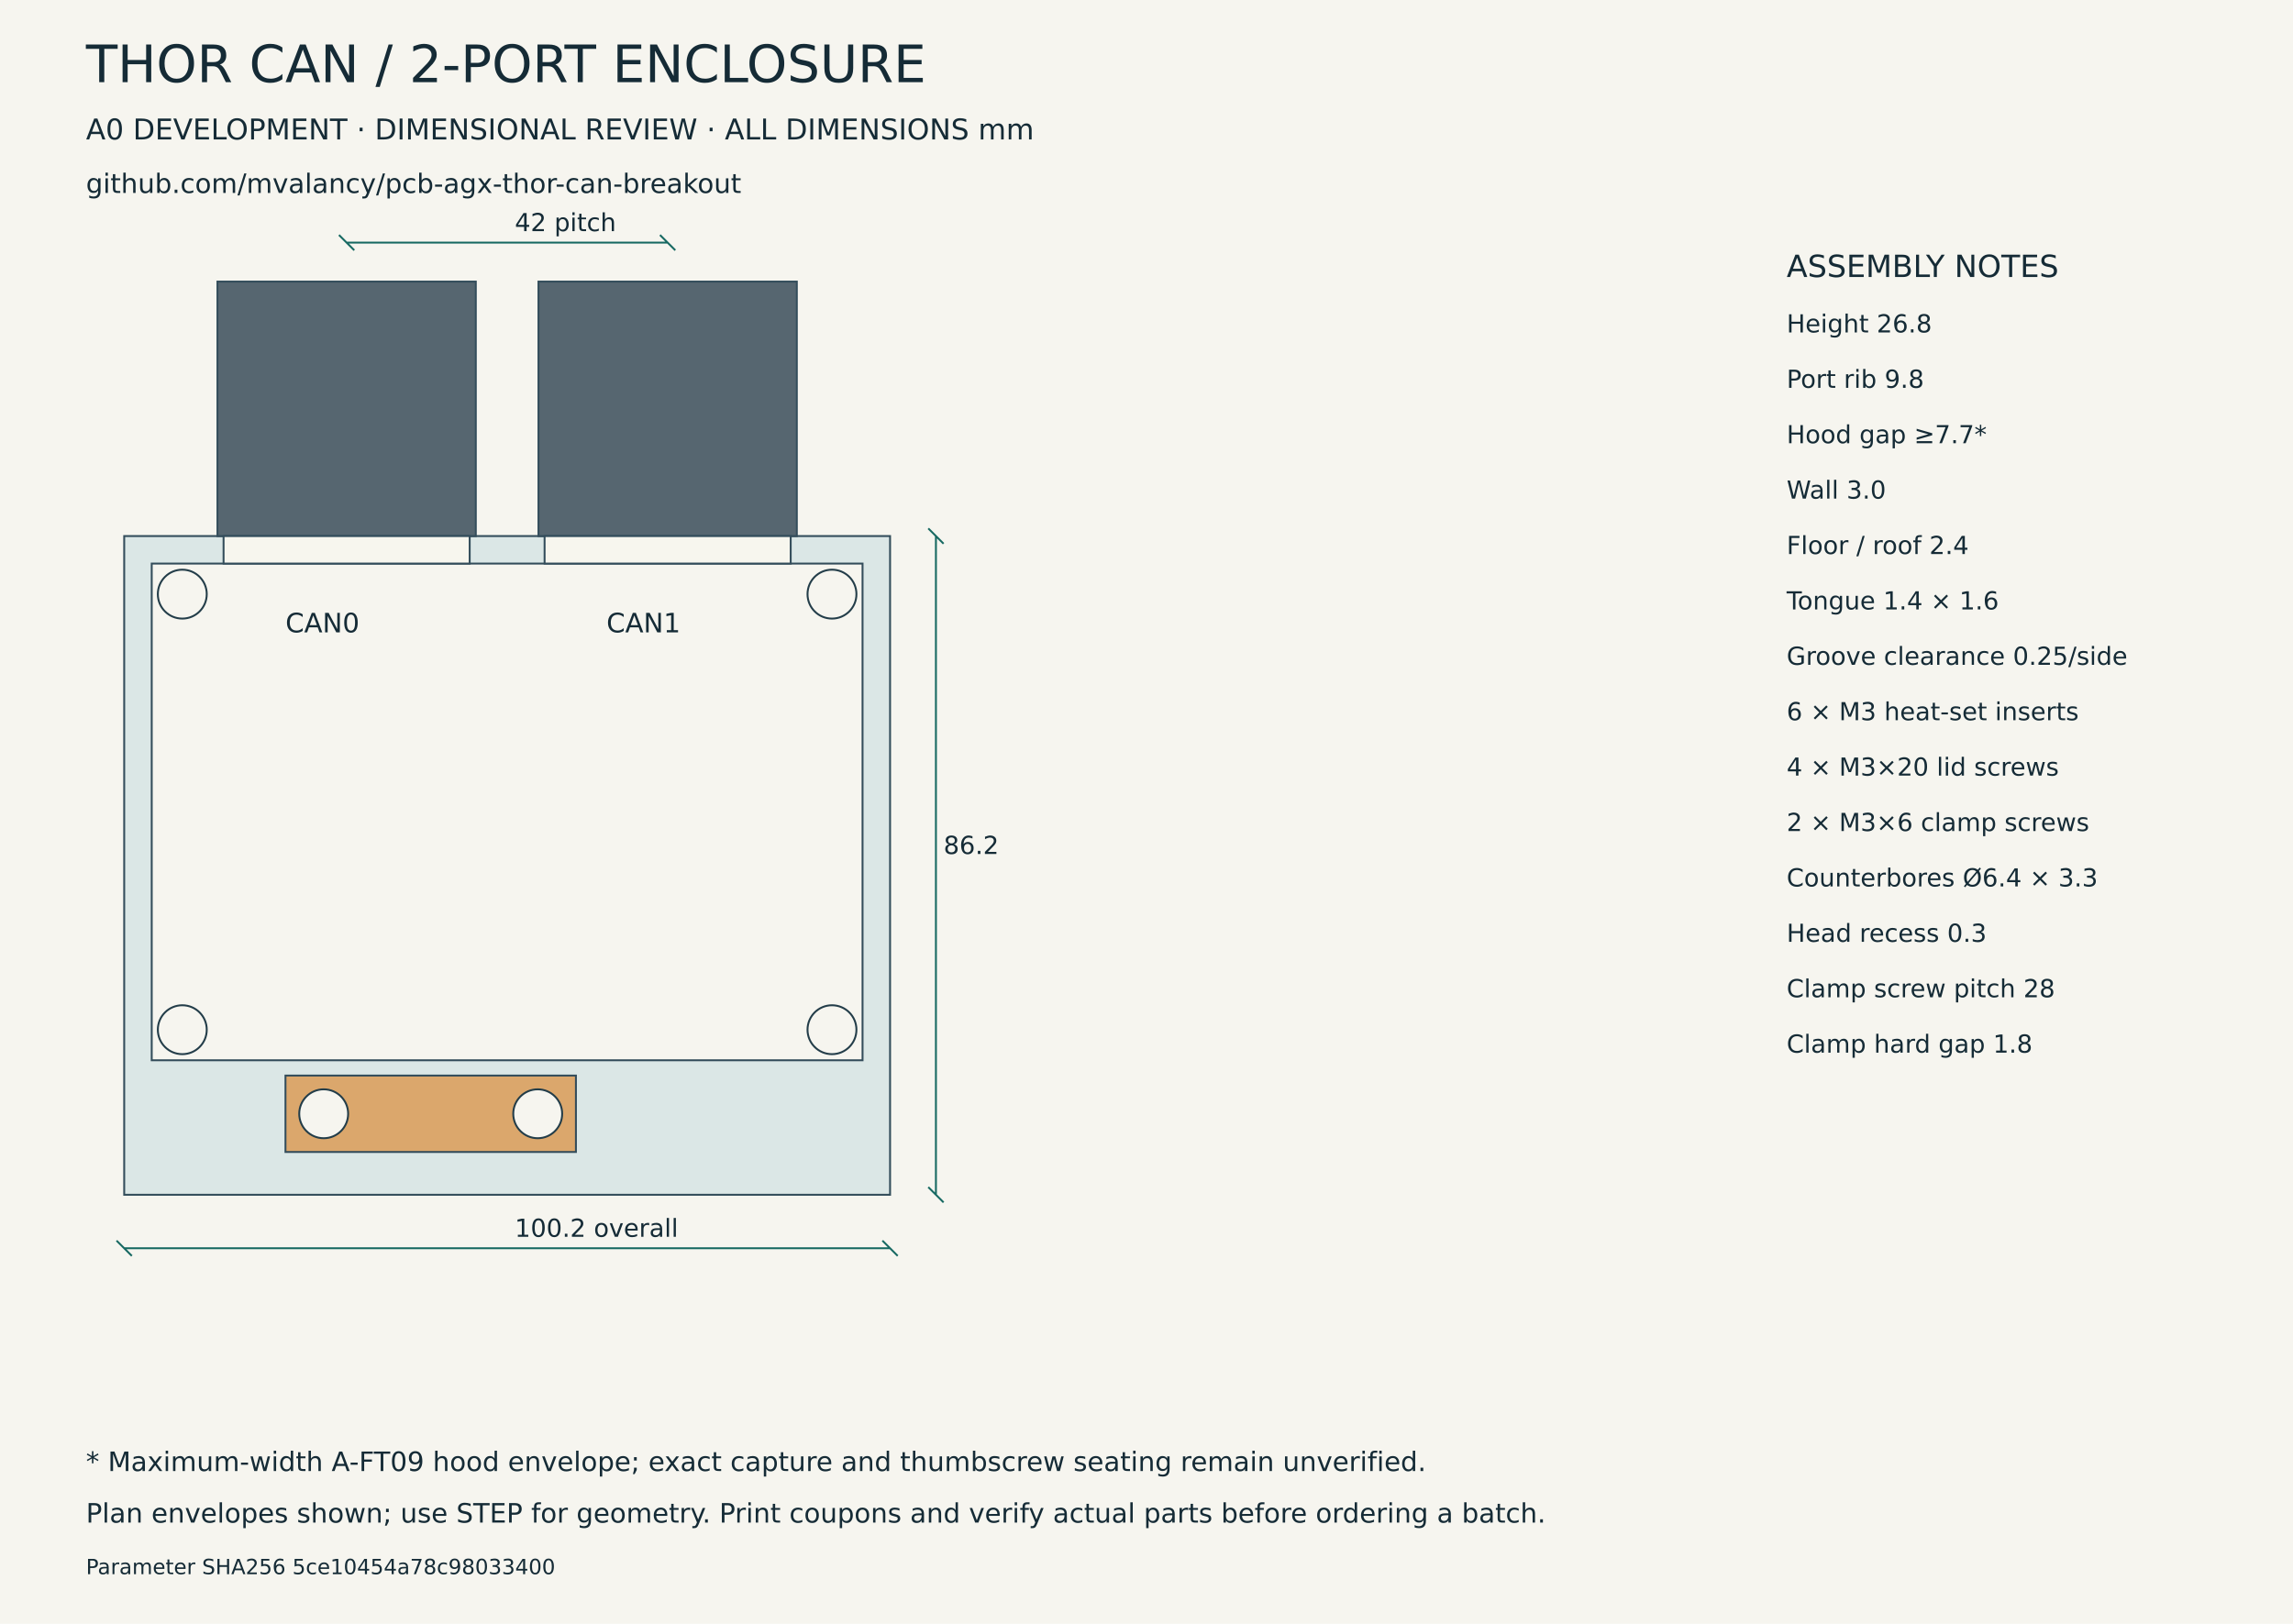
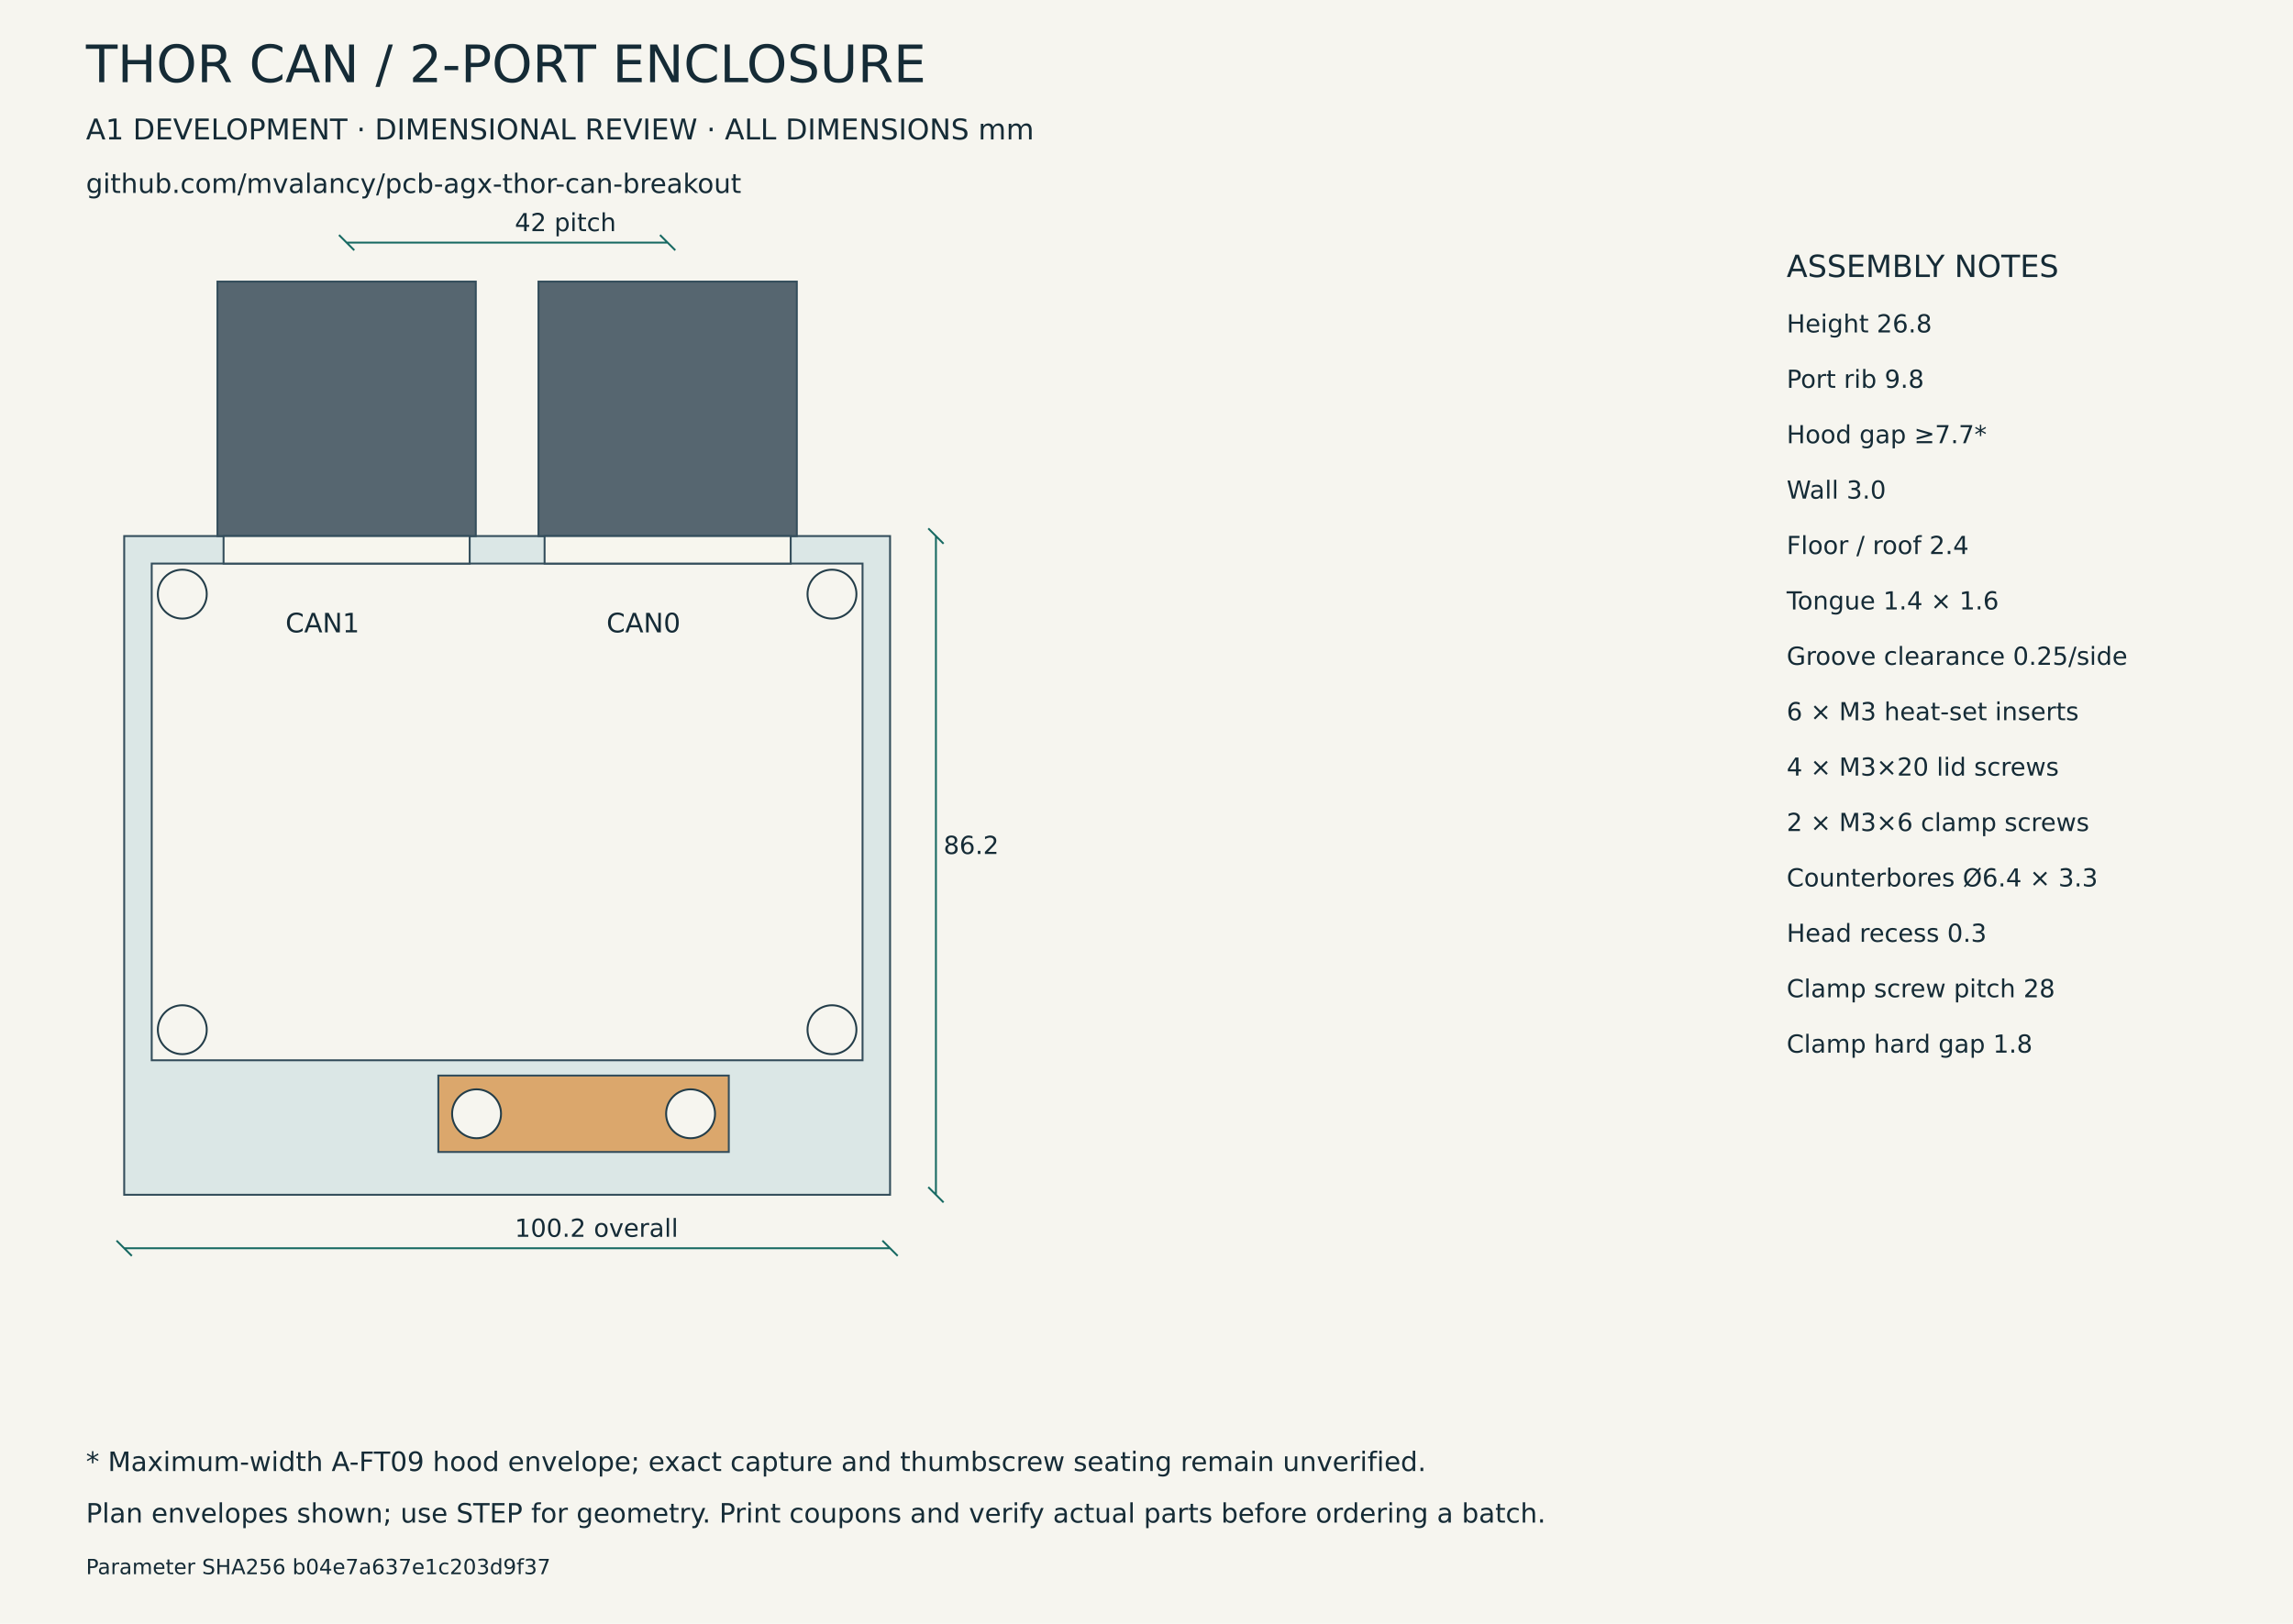
<svg xmlns="http://www.w3.org/2000/svg" width="1200" height="850" viewBox="0 0 1200 850">
  <rect width="1200" height="850" fill="#f6f5ef" />
  <style>text{font-family:DejaVu Sans,sans-serif;fill:#152b36} .dim{stroke:#176962;stroke-width:1;fill:none} .body{stroke:#233d49;stroke-width:2;fill:#e0e9e8}</style>
  <text x="45" y="43" font-size="27">THOR CAN / 2-PORT ENCLOSURE</text>
-   <text x="45" y="73" font-size="15">A0 DEVELOPMENT · DIMENSIONAL REVIEW · ALL DIMENSIONS mm</text>
+   <text x="45" y="73" font-size="15">A1 DEVELOPMENT · DIMENSIONAL REVIEW · ALL DIMENSIONS mm</text>
  <text x="45" y="101" font-size="14">github.com/mvalancy/pcb-agx-thor-can-breakout</text>
  <rect x="65.00" y="280.60" width="400.80" height="344.80" fill="#dbe7e6" stroke="#334d5b" />
  <rect x="79.40" y="295.00" width="372.00" height="260.00" fill="#f6f5ef" stroke="#334d5b" />
  <circle cx="95.4" cy="311.0" r="12.8" fill="none" stroke="#233d49" />
  <circle cx="435.4" cy="311.0" r="12.8" fill="none" stroke="#233d49" />
  <circle cx="95.4" cy="539.0" r="12.8" fill="none" stroke="#233d49" />
  <circle cx="435.4" cy="539.0" r="12.8" fill="none" stroke="#233d49" />
+   <rect x="281.80" y="147.40" width="135.20" height="133.20" fill="#566670" stroke="#334d5b" />
+   <text x="317.4" y="331.0" font-size="14">CAN0</text>
+   <rect x="285.00" y="280.60" width="128.80" height="14.40" fill="#f7f6ee" stroke="#334d5b" />
+   <path class="dim" d="M 349.4 127.0 L 181.4 127.0 M 345.4 123.0 L 353.4 131.0 M 177.4 123.0 L 185.4 131.0" />
+   <text x="269.4" y="121.0" font-size="13">42 pitch</text>
  <rect x="113.80" y="147.40" width="135.20" height="133.20" fill="#566670" stroke="#334d5b" />
-   <text x="149.4" y="331.0" font-size="14">CAN0</text>
+   <text x="149.4" y="331.0" font-size="14">CAN1</text>
  <rect x="117.00" y="280.60" width="128.80" height="14.40" fill="#f7f6ee" stroke="#334d5b" />
-   <path class="dim" d="M 181.4 127.0 L 349.4 127.0 M 177.4 123.0 L 185.4 131.0 M 345.4 123.0 L 353.4 131.0" />
-   <text x="269.4" y="121.0" font-size="13">42 pitch</text>
-   <rect x="281.80" y="147.40" width="135.20" height="133.20" fill="#566670" stroke="#334d5b" />
-   <text x="317.4" y="331.0" font-size="14">CAN1</text>
-   <rect x="285.00" y="280.60" width="128.80" height="14.40" fill="#f7f6ee" stroke="#334d5b" />
-   <rect x="149.40" y="563.00" width="152.00" height="40.00" fill="#dba76c" stroke="#334d5b" />
-   <circle cx="169.4" cy="583.0" r="12.8" fill="#f6f5ef" stroke="#233d49" />
-   <circle cx="281.4" cy="583.0" r="12.8" fill="#f6f5ef" stroke="#233d49" />
+   <rect x="229.40" y="563.00" width="152.00" height="40.00" fill="#dba76c" stroke="#334d5b" />
+   <circle cx="249.4" cy="583.0" r="12.8" fill="#f6f5ef" stroke="#233d49" />
+   <circle cx="361.4" cy="583.0" r="12.8" fill="#f6f5ef" stroke="#233d49" />
  <path class="dim" d="M 65.0 653.4 L 465.8 653.4 M 61.0 649.4 L 69.0 657.4 M 461.8 649.4 L 469.8 657.4" />
  <text x="269.4" y="647.4" font-size="13">100.2 overall</text>
  <path class="dim" d="M 489.8 280.6 L 489.8 625.4 M 485.8 276.6 L 493.8 284.6 M 485.8 621.4 L 493.8 629.4" />
  <text x="493.8" y="447.0" font-size="13">86.2</text>
  <text x="935" y="145" font-size="16">ASSEMBLY NOTES</text>
  <text x="935" y="174" font-size="13">Height 26.8</text>
  <text x="935" y="203" font-size="13">Port rib 9.8</text>
  <text x="935" y="232" font-size="13">Hood gap ≥7.7*</text>
  <text x="935" y="261" font-size="13">Wall 3.0</text>
  <text x="935" y="290" font-size="13">Floor / roof 2.4</text>
  <text x="935" y="319" font-size="13">Tongue 1.4 × 1.6</text>
  <text x="935" y="348" font-size="13">Groove clearance 0.25/side</text>
  <text x="935" y="377" font-size="13">6 × M3 heat-set inserts</text>
  <text x="935" y="406" font-size="13">4 × M3×20 lid screws</text>
  <text x="935" y="435" font-size="13">2 × M3×6 clamp screws</text>
  <text x="935" y="464" font-size="13">Counterbores Ø6.4 × 3.3</text>
  <text x="935" y="493" font-size="13">Head recess 0.3</text>
  <text x="935" y="522" font-size="13">Clamp screw pitch 28</text>
  <text x="935" y="551" font-size="13">Clamp hard gap 1.8</text>
  <text x="45" y="770" font-size="14">* Maximum-width A-FT09 hood envelope; exact capture and thumbscrew seating remain unverified.</text>
  <text x="45" y="797" font-size="14">Plan envelopes shown; use STEP for geometry. Print coupons and verify actual parts before ordering a batch.</text>
-   <text x="45" y="824" font-size="11">Parameter SHA256 5ce10454a78c98033400</text>
+   <text x="45" y="824" font-size="11">Parameter SHA256 b04e7a637e1c203d9f37</text>
</svg>
